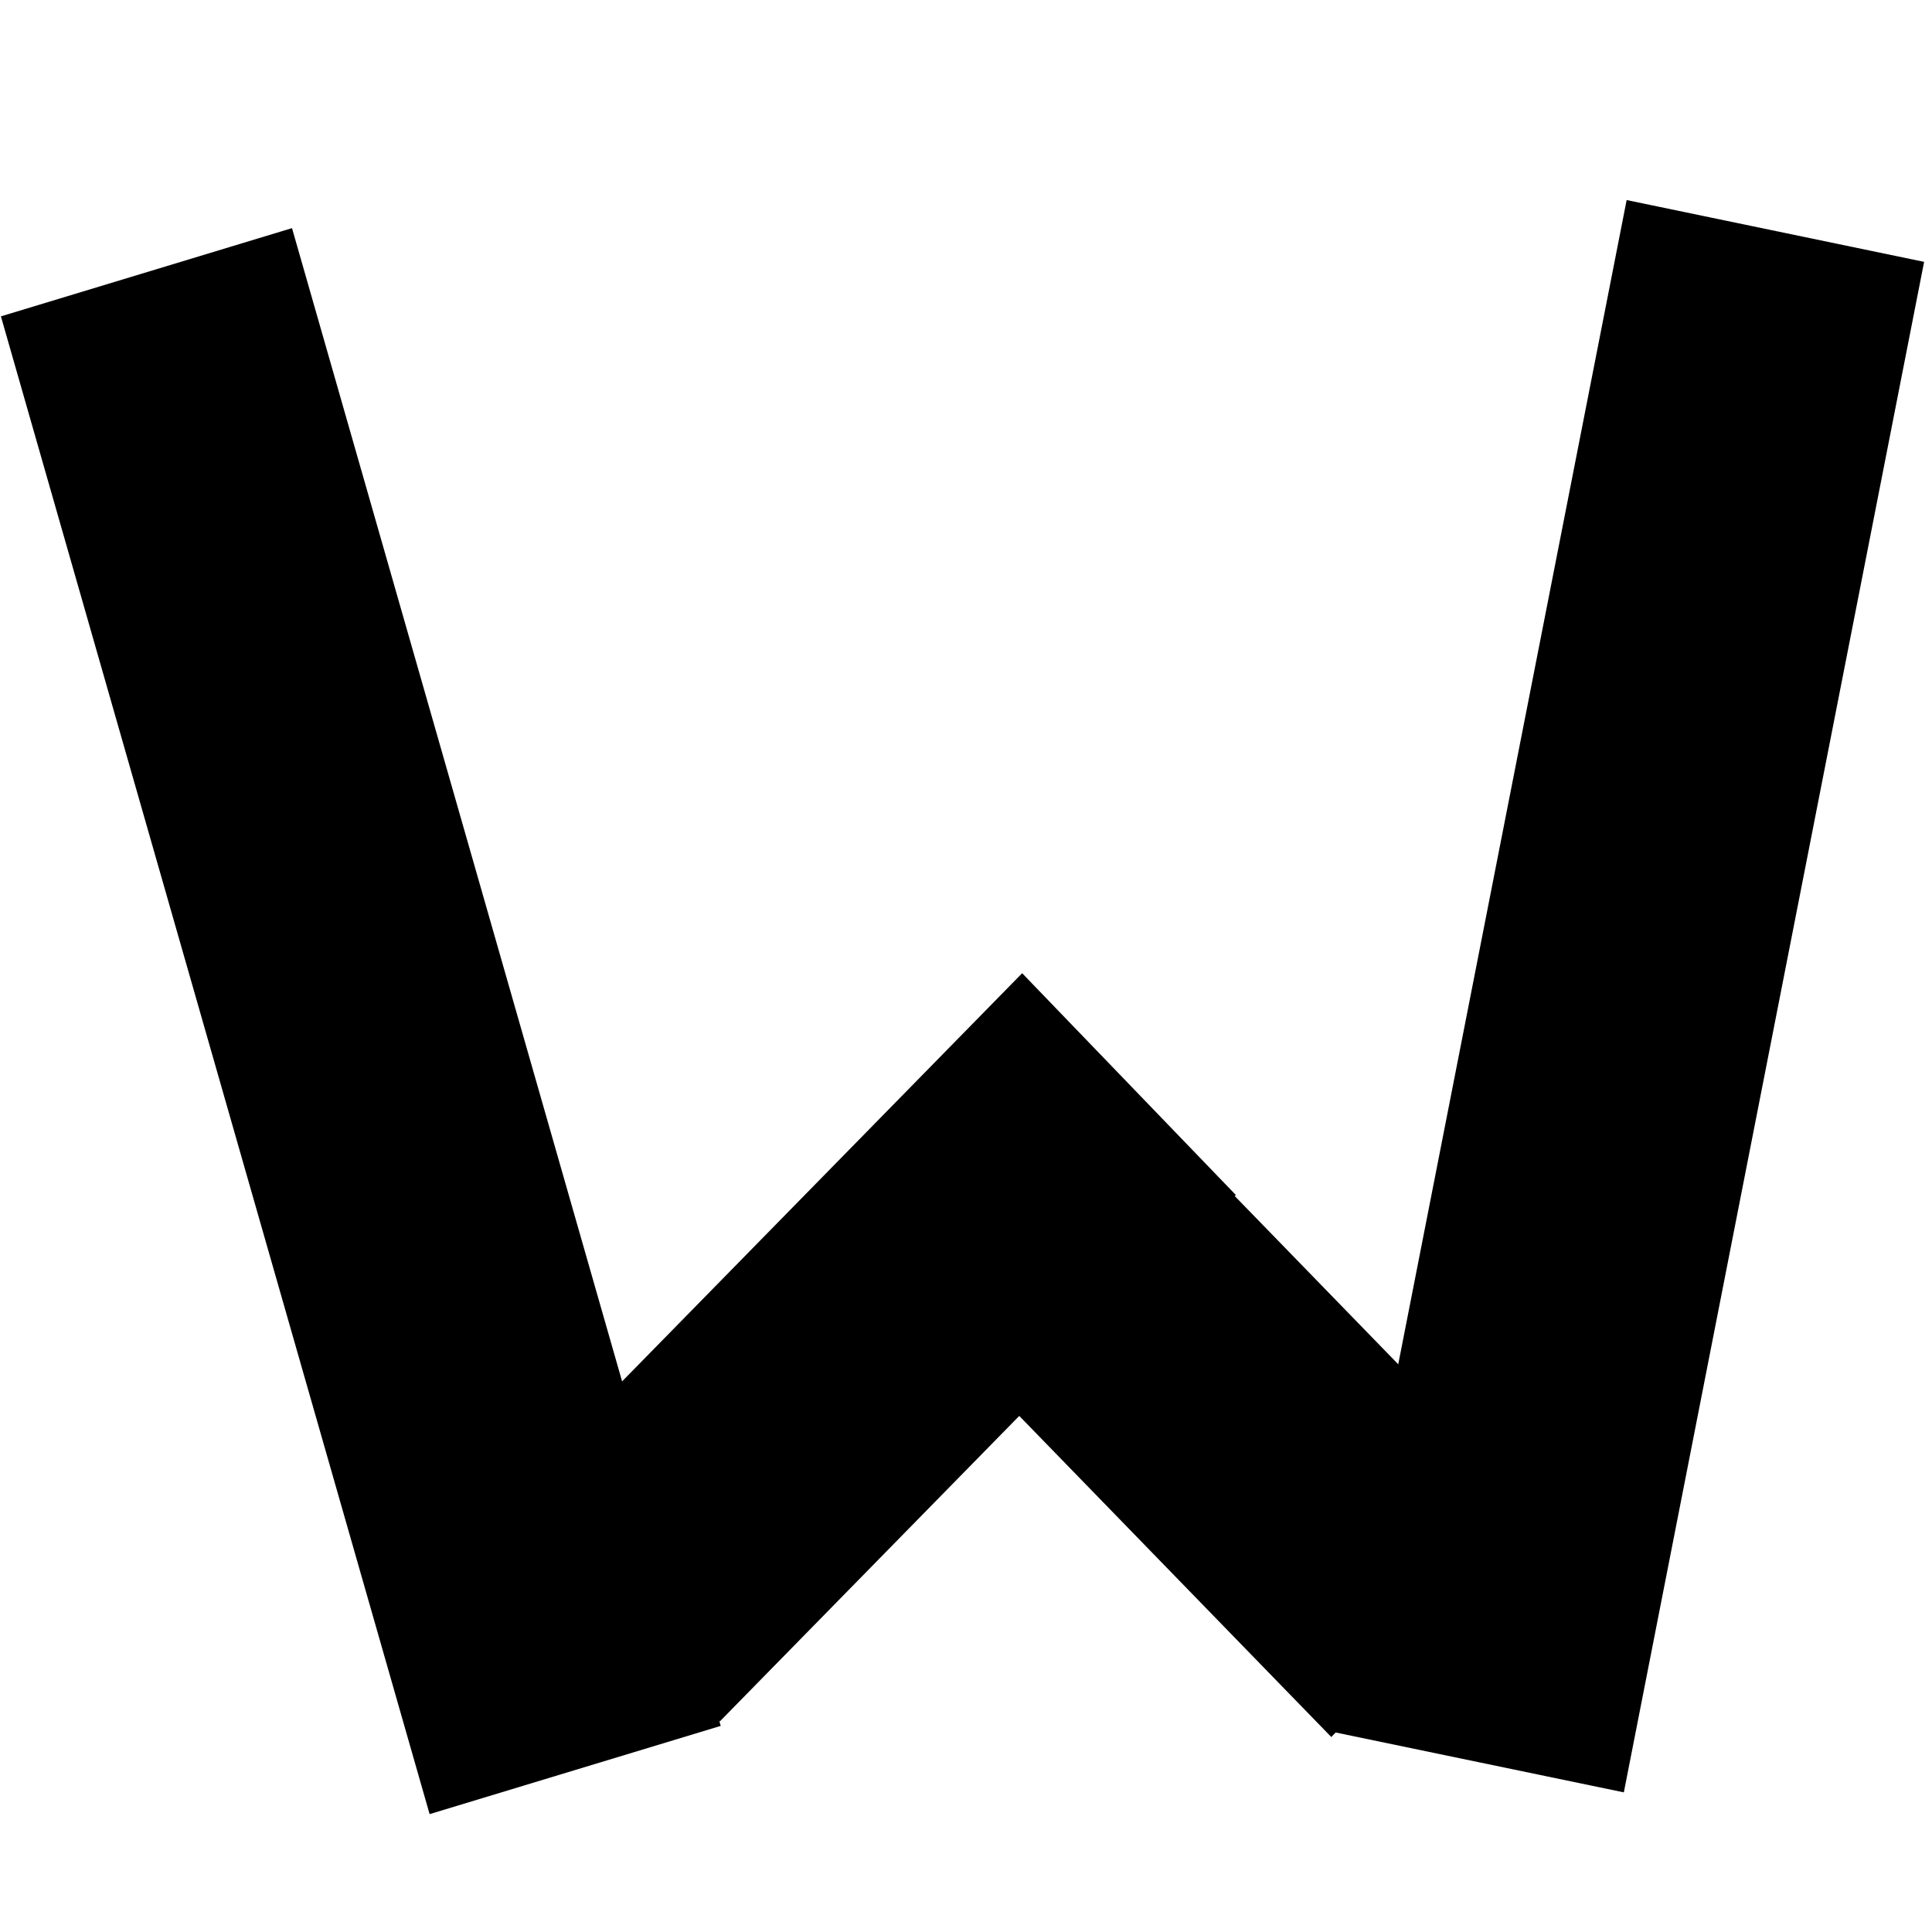
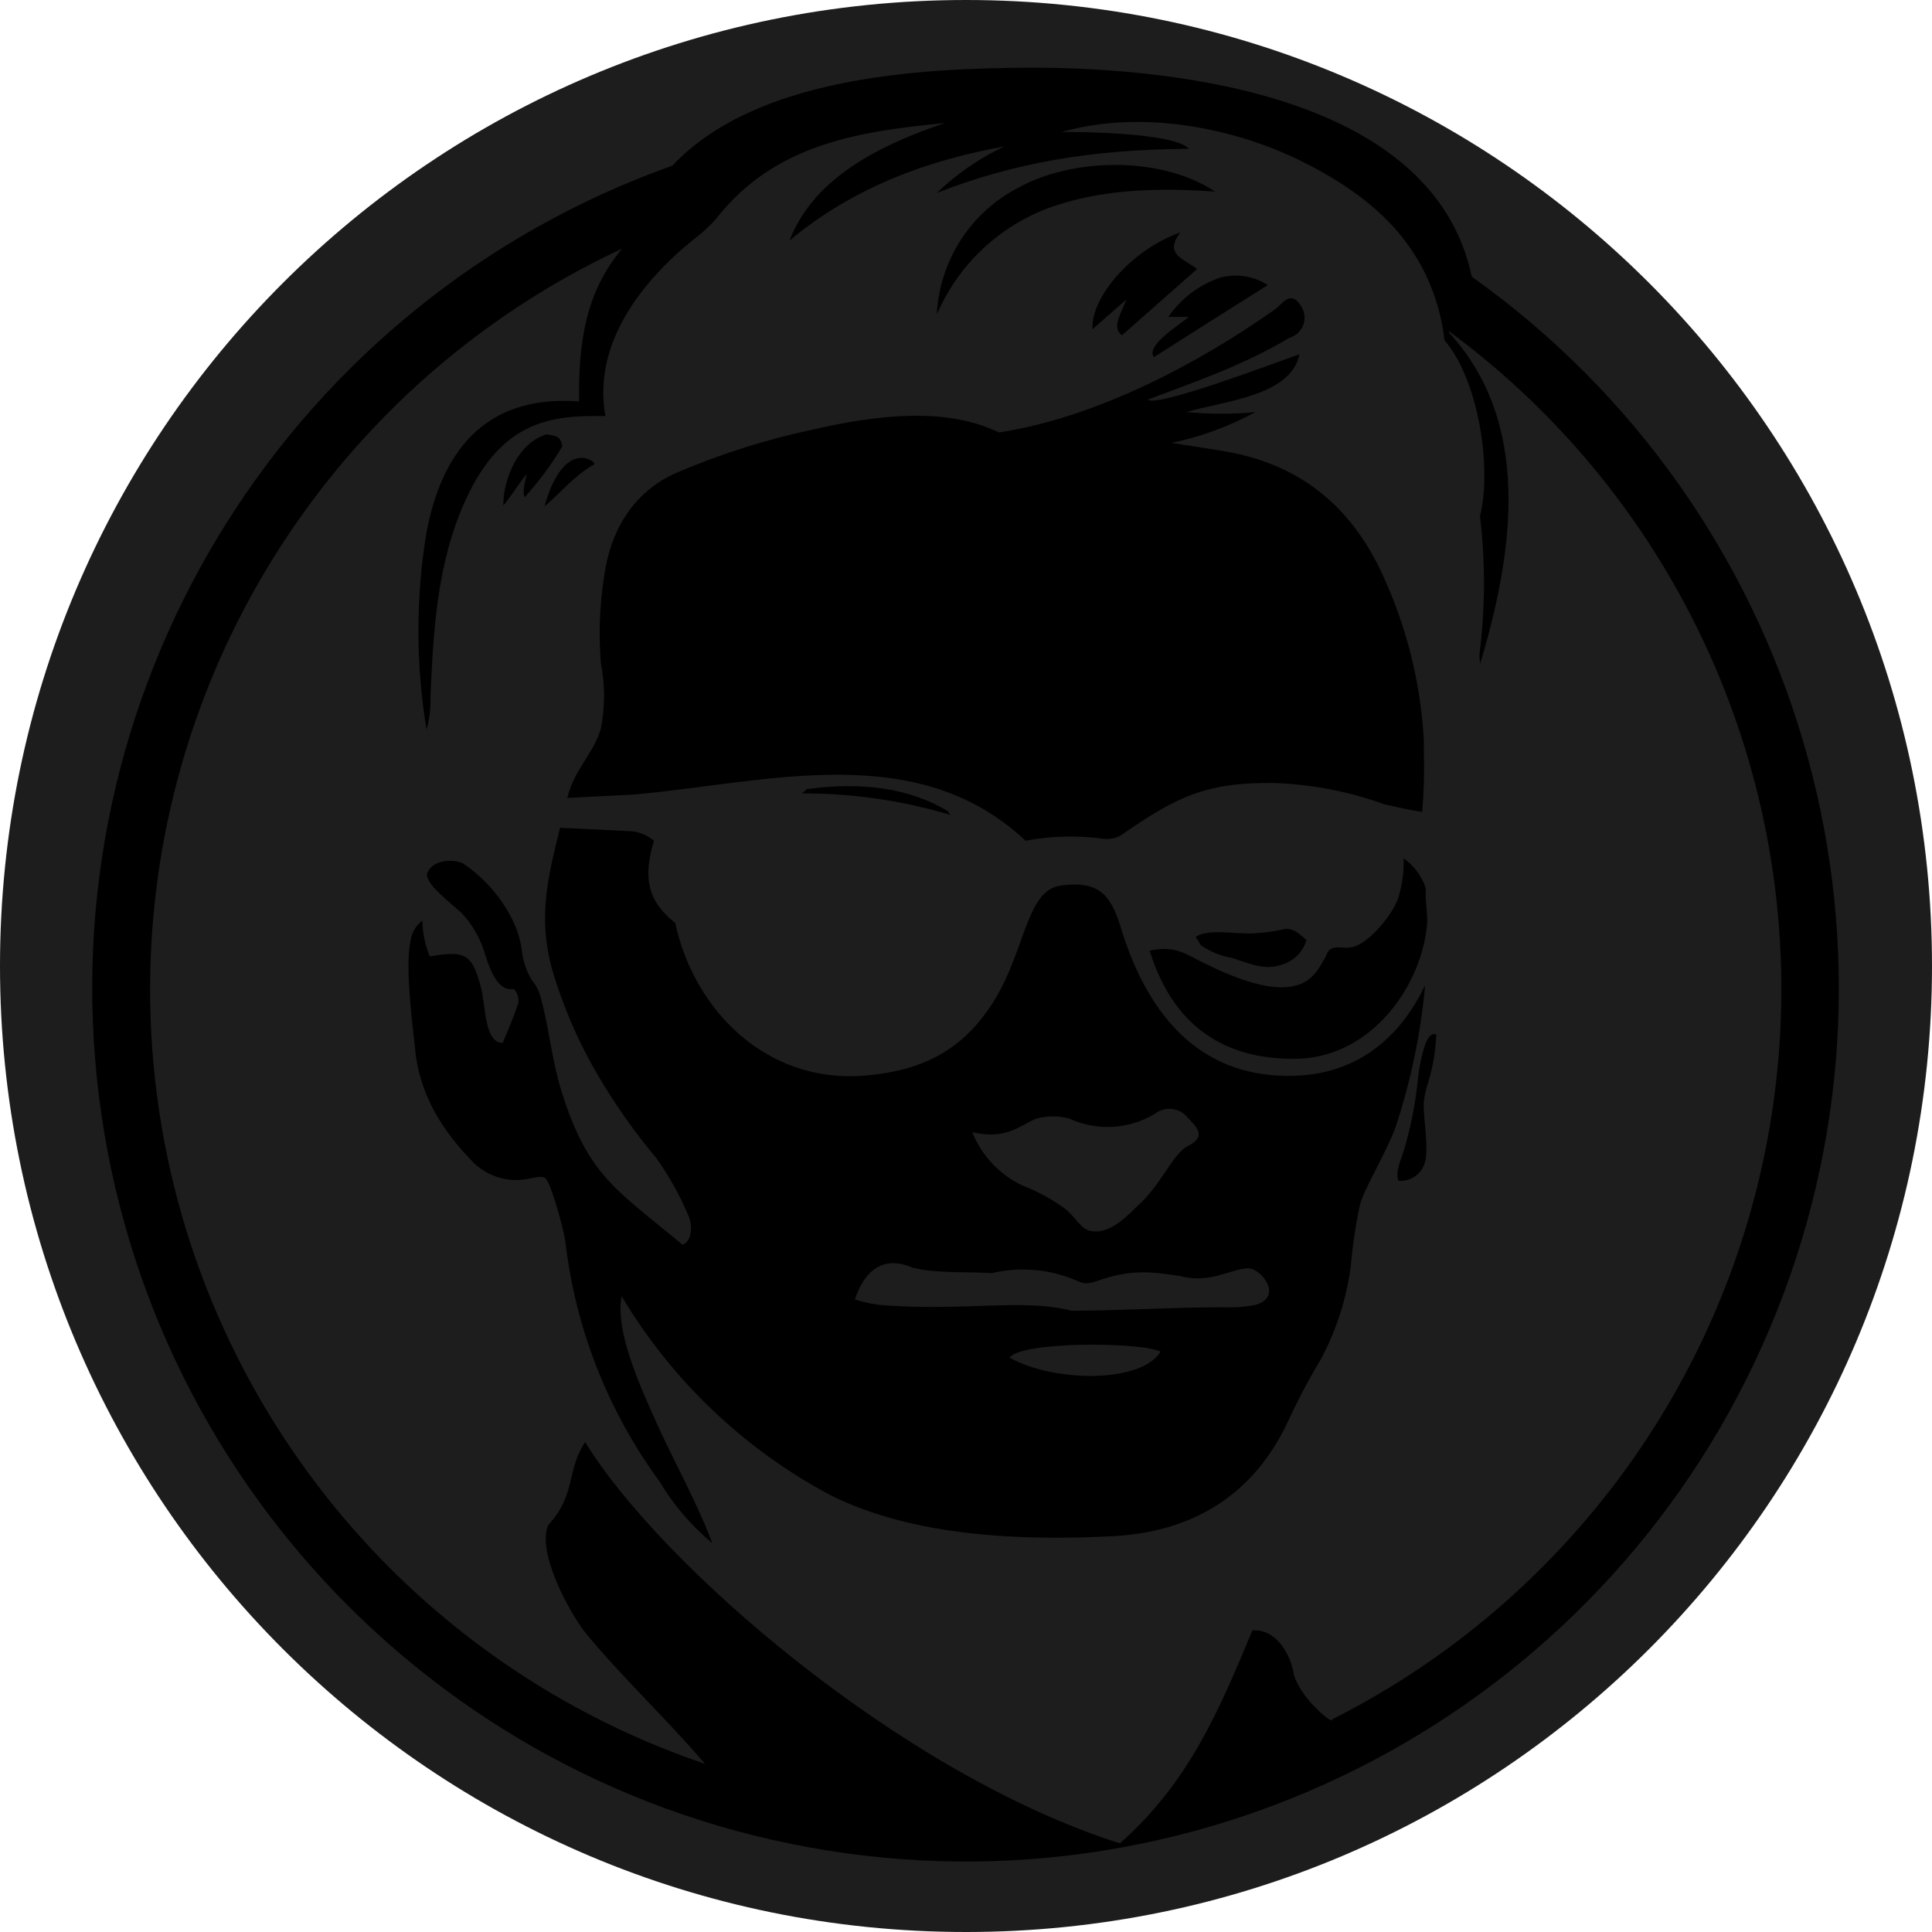
- <svg xmlns="http://www.w3.org/2000/svg" width="800" height="800">
-   <g>
-     <g id="svg_10">
-       <rect transform="matrix(1.43496 -0.434942 0.422661 1.47665 -207.728 26.9423)" id="svg_3" height="420" width="84" y="104.148" x="114.349" fill="currentColor" />
-       <rect transform="matrix(1.05324 1.09315 -1.06229 1.08384 644.413 -245.334)" id="svg_5" height="201.151" width="84" y="401.513" x="194.981" fill="currentColor" />
-       <rect transform="matrix(1.05777 -1.0885 1.05777 1.0885 -389.585 613.963)" id="svg_6" height="201.151" width="84" y="291.944" x="396.362" fill="currentColor" />
-       <rect transform="matrix(-1.46633 -0.304638 0.296037 -1.50893 1493.25 1320.83)" id="svg_7" height="420" width="84" y="259.873" x="612.267" fill="currentColor" />
-     </g>
-   </g>
+ <svg xmlns="http://www.w3.org/2000/svg" id="Слой_1" data-name="Слой 1" viewBox="0 0 175 175">
+   <circle class="cls-1" cx="87.5" cy="87.5" r="87.5" fill="#1d1d1d" />
+   <path class="cls-2" d="M118.91,53c7.53-8,22.18-8.83,32.48-8.87,13.6,0,36.51,2.68,39.92,18.93A79.1,79.1,0,1,1,118.91,53" transform="translate(-58 -38)" fill="currentColor" />
+   <path class="cls-3" d="M107.59,77.33c-2.57.67-4,3.93-4,6.44.32-.24,1.82-2.59,2.12-2.81,0,.11-.46,1.5-.19,2.08a28.87,28.87,0,0,0,3.41-4.6c-.17-1.15-.86-.91-1.37-1.11m-.28,6.57c1.44-1.18,2.7-2.8,4.54-3.84.19-.08-.71-.91-1.86-.44C109.11,80,108.09,81.09,107.31,83.9Zm55.84,76.54c-1.78,2.88-9.69,2.77-13.67.54C150.42,159.5,161.3,159.52,163.15,160.44Zm-27.69-4.73c1-3,2.9-3.93,5.26-2.87,2.29.53,4.75.33,7.13.48a12.29,12.29,0,0,1,7.29.51c.9.35,1.07.61,2.25.21,3.27-1.2,5.33-.76,7.53-.46,2.63.74,4.58-.64,6.15-.7,1.26,0,3.33,2.74.49,3.36a12.63,12.63,0,0,1-2.68.17c-4.53,0-8.52.28-13.77.32-4.27-1.11-9.25,0-16.63-.47A11.76,11.76,0,0,1,135.46,155.71Zm10.6-15.17c2.93.73,4.29-.5,5.68-1.16a5.52,5.52,0,0,1,3.14-.06,8.31,8.31,0,0,0,7.74-.42,2.14,2.14,0,0,1,3,.34c.83.87,1.73,1.72,0,2.57-1.41.74-2.39,3.54-4.64,5.5-1.57,1.61-2.67,2.25-3.75,2.23-1.27,0-1.47-1-2.73-2.06a17,17,0,0,0-3.84-2.09A9.08,9.08,0,0,1,146.06,140.54Zm26.81-76.72a5.42,5.42,0,0,0-4.29-.68,9.39,9.39,0,0,0-4.73,3.57h1.85c-.84.74-3.93,2.58-3.15,3.64l5.12-3.25Zm-8-4.75a14.4,14.4,0,0,0-5.28,3.5c-1.65,1.71-2.68,3.66-2.61,5.26l3.07-2.7c-.44,1.26-1.38,2.53-.39,3.24l6.8-6c-.78-.6-1.75-1-2-1.59C164.23,60.39,164.31,59.86,164.89,59.07Zm3.23-3.71c-4.81-3.2-12.75-3.12-17.75-.4a13.67,13.67,0,0,0-7.46,11.52A17.76,17.76,0,0,1,154.3,56.41C158.48,55.14,163.19,55,168.12,55.36Zm-24.2,56.12c-3.43-2.06-7.68-2.7-12.8-2l-.42.39a46,46,0,0,1,13.42,1.94Zm22.27.09c3.7-1.7,7.42-1.95,12-1l.25.23A42.15,42.15,0,0,0,166,112Zm-24.27,13.05c-4.1,3.45-10.55,4.73-13.18,1.78a17.39,17.39,0,0,0,5.32-.75A27.14,27.14,0,0,1,141.92,124.62Zm24.42-1.79.48.79a7.13,7.13,0,0,0,2.87,1.16c1.71.58,3,1.12,4.45.6a3.25,3.25,0,0,0,2.25-2.23c-.61-.56-1.2-1.09-1.95-1a17.31,17.31,0,0,1-3,.4C169.81,122.6,167.52,122.12,166.34,122.83Zm-39.06-5.16c.71-2.42,4.75-3.51,7-1.69A34.08,34.08,0,0,0,127.28,117.67Zm8.58,16.16a14.26,14.26,0,0,1-14.43-11.27c.71,0,2.31-.22,3.41.91a3.77,3.77,0,0,0,4.67,1.63,9.39,9.39,0,0,1-1.66-1.45c-.61-1,0-1.79,1.11-1.84.52,0,1.22.52,1.75.49.89-.06,1.62-.67,2.47-.51,1.38.26,2.12.37,2.58.07s.65-1.09.81-2.65c1.14-.19,1.14,1.87,1.83,2.25,1,.55,2.71.11,3.64.3a1.38,1.38,0,0,1,1.27,1.6c2.16.39,5-2.9,5.69-4.4.34,3.92-2.09,9.55-5.7,12.47A12,12,0,0,1,135.86,133.83Zm26.32-9.73c2.19,7.07,7,9.83,13.09,9.81,7,0,11.64-6.69,12.06-12.36,0-.69-.07-1.41-.14-2.18,0-.29,0-.57,0-.84a3,3,0,0,0-.08-.32,5.31,5.31,0,0,0-1.92-2.46,10.92,10.92,0,0,1-.51,3.66c-.49,1.4-2.57,4-4.09,4.37-.78.18-1.4-.1-1.89.13s-.37.46-.72,1c-.94,1.79-1.82,2.28-3.13,2.47-2.46.37-6.05-1.29-8.25-2.4C165,124.15,164.13,123.71,162.18,124.1Zm24.9,3.25c-2.26,4.69-6.11,7.88-11.64,8.09-7.95.3-13.24-4.56-15.95-13.69-.87-2.68-1.92-4-5.32-3.54-3.13.38-3.19,5.66-6,10.31-2.59,4.21-6.09,6.53-12.14,6.93-8.52.55-15.08-5.83-16.82-13.85-2.65-2.08-2.87-4.36-1.92-7.44a3.88,3.88,0,0,0-1.9-.86l-6.61-.32c-1.13,4.55-2,8.1-.74,12.76a42.89,42.89,0,0,0,4.3,9.88,54.83,54.83,0,0,0,5.16,7.28,27.14,27.14,0,0,1,2.91,5.22c.37.81.35,2.31-.53,2.63-6-5-8.58-6.21-11-14-.87-2.84-1.1-5.73-1.89-8.53a3.73,3.73,0,0,0-.74-1.4,6.32,6.32,0,0,1-.92-2.64,8.88,8.88,0,0,0-1-3.13,13.25,13.25,0,0,0-4.25-4.78c-.6-.43-2.89-.6-3.37.94.08.9,1.37,1.94,3.08,3.42a9,9,0,0,1,2.12,3.56c.71,2.37,1.47,3.6,2.71,3.4a1.68,1.68,0,0,1,.39,1.23c-.38,1.21-.91,2.37-1.42,3.64-1.71,0-1.52-3.43-2-5.11-.8-3-1.45-3.25-4.61-2.72a8.83,8.83,0,0,1-.67-3.25,2.82,2.82,0,0,0-1.09,2c-.5,2.1.23,7.81.42,9.5.34,4.21,2.5,7.61,5.37,10.5a5.62,5.62,0,0,0,3.64,1.51c1.55,0,2.28-.51,2.78-.18s1.69,4.66,1.82,5.68a45.71,45.71,0,0,0,8.53,21.79,21.91,21.91,0,0,0,4.79,5.6c-1.42-3.78-3.47-7.37-5.07-10.94s-3.74-8.32-3.14-11.43a48.6,48.6,0,0,0,18.87,18c7.68,3.86,17.62,4.14,25.57,3.74,7.23-.37,12.75-3.67,15.9-10.36a56.7,56.7,0,0,1,3-5.68,24.77,24.77,0,0,0,2.7-8.39,46.67,46.67,0,0,1,.83-5.58c.41-1.55,2.47-4.87,3.26-7.13A57.64,57.64,0,0,0,187.08,127.35Zm1,4.33c-.41-.1-.71.32-.93.91a14.21,14.21,0,0,0-.65,3,34.72,34.72,0,0,1-1.26,6.53c-.34,1.08-.81,2-.52,2.83a2.28,2.28,0,0,0,2.29-1.35c.58-1.24-.06-4.32,0-5.69a8.17,8.17,0,0,1,.27-1.43A17.42,17.42,0,0,0,188.1,131.68Zm-78.71-21.4,6.1-.31c12.05-1.08,25.6-5.1,35.47,4.18a22.41,22.41,0,0,1,7.11-.17,2.67,2.67,0,0,0,1.48-.28c5-3.48,7.71-4.84,13.82-4.78a32.81,32.81,0,0,1,10.12,1.94c1.32.29,2.26.52,3.4.68a45.82,45.82,0,0,0,.15-5.48h0v-.5h0V105h0a41.17,41.17,0,0,0-3.71-14.89c-2.83-6.2-7.42-10-14.15-11.2-1.53-.27-3.08-.49-5-.79a27.77,27.77,0,0,0,7.6-2.79,33.84,33.84,0,0,1-6.24,0c3.22-1,9.47-1.4,10.23-5.24-1.63.56-12.93,4.86-13.73,4.11,3.89-1.49,8.47-3,12.84-5.61a1.89,1.89,0,0,0,1-2.92c-.9-1.45-1.68-.11-2.33.36-7.08,5-16.31,9.83-25,11.14-4.77-2.31-10.89-1.61-16.67-.3a66.73,66.73,0,0,0-12.64,4c-3.84,1.74-5.89,5.21-6.45,9.35a33.33,33.33,0,0,0-.29,7.85,15.49,15.49,0,0,1,0,5.91C111.8,106.24,110,107.68,109.39,110.28ZM111,168.62c-1.71,2.59-.81,4.79-3.33,7.5-1.1,2.46,1.93,8,3.43,9.87,3.32,4,7.32,7.76,10.76,11.78a74.06,74.06,0,0,1-7.51-137.25c-3.41,4.1-3.94,8.65-3.9,13.84-8.79-.65-12.48,4.9-13.81,11.81a54.54,54.54,0,0,0,0,17.92,9.78,9.78,0,0,0,.35-2.91c.26-6.1.59-12.18,3.17-17.86,3.3-7.27,7.85-7.73,12.68-7.63-1.18-6.48,3.19-12.1,7.92-15.95a13.07,13.07,0,0,0,2.12-1.94c5.32-6.81,13-7.9,20.73-8.66-9,3-12.52,6.69-14.1,10.65,5.88-4.9,12.66-7.3,19.45-8.52a23.08,23.08,0,0,0-6.11,4.21c7.1-2.79,14.2-3.95,22.84-4-1.29-1.49-10.26-1.55-11.54-1.52,7.42-2.11,15.84-.29,21.76,2.65,4.86,2.42,9.17,5.62,11.44,10.72a18.62,18.62,0,0,1,1.49,5.49c3.06,3.53,4.32,11.49,3.22,15.94A51.21,51.21,0,0,1,192,97.34c0,.26.05.52.07.79,3.08-10.25,4.68-21.86-2.82-30V68a74.08,74.08,0,0,1-10.62,125.76c.27.54-2.66-1.69-3.42-4-.21-1.59-1.43-4.23-3.77-4.08-3.07,7.38-5.78,13.79-12,19.29C139.58,198.67,117.75,179.66,111,168.62Z" transform="translate(-58 -38)" fill="#1d1d1d" />
</svg>
